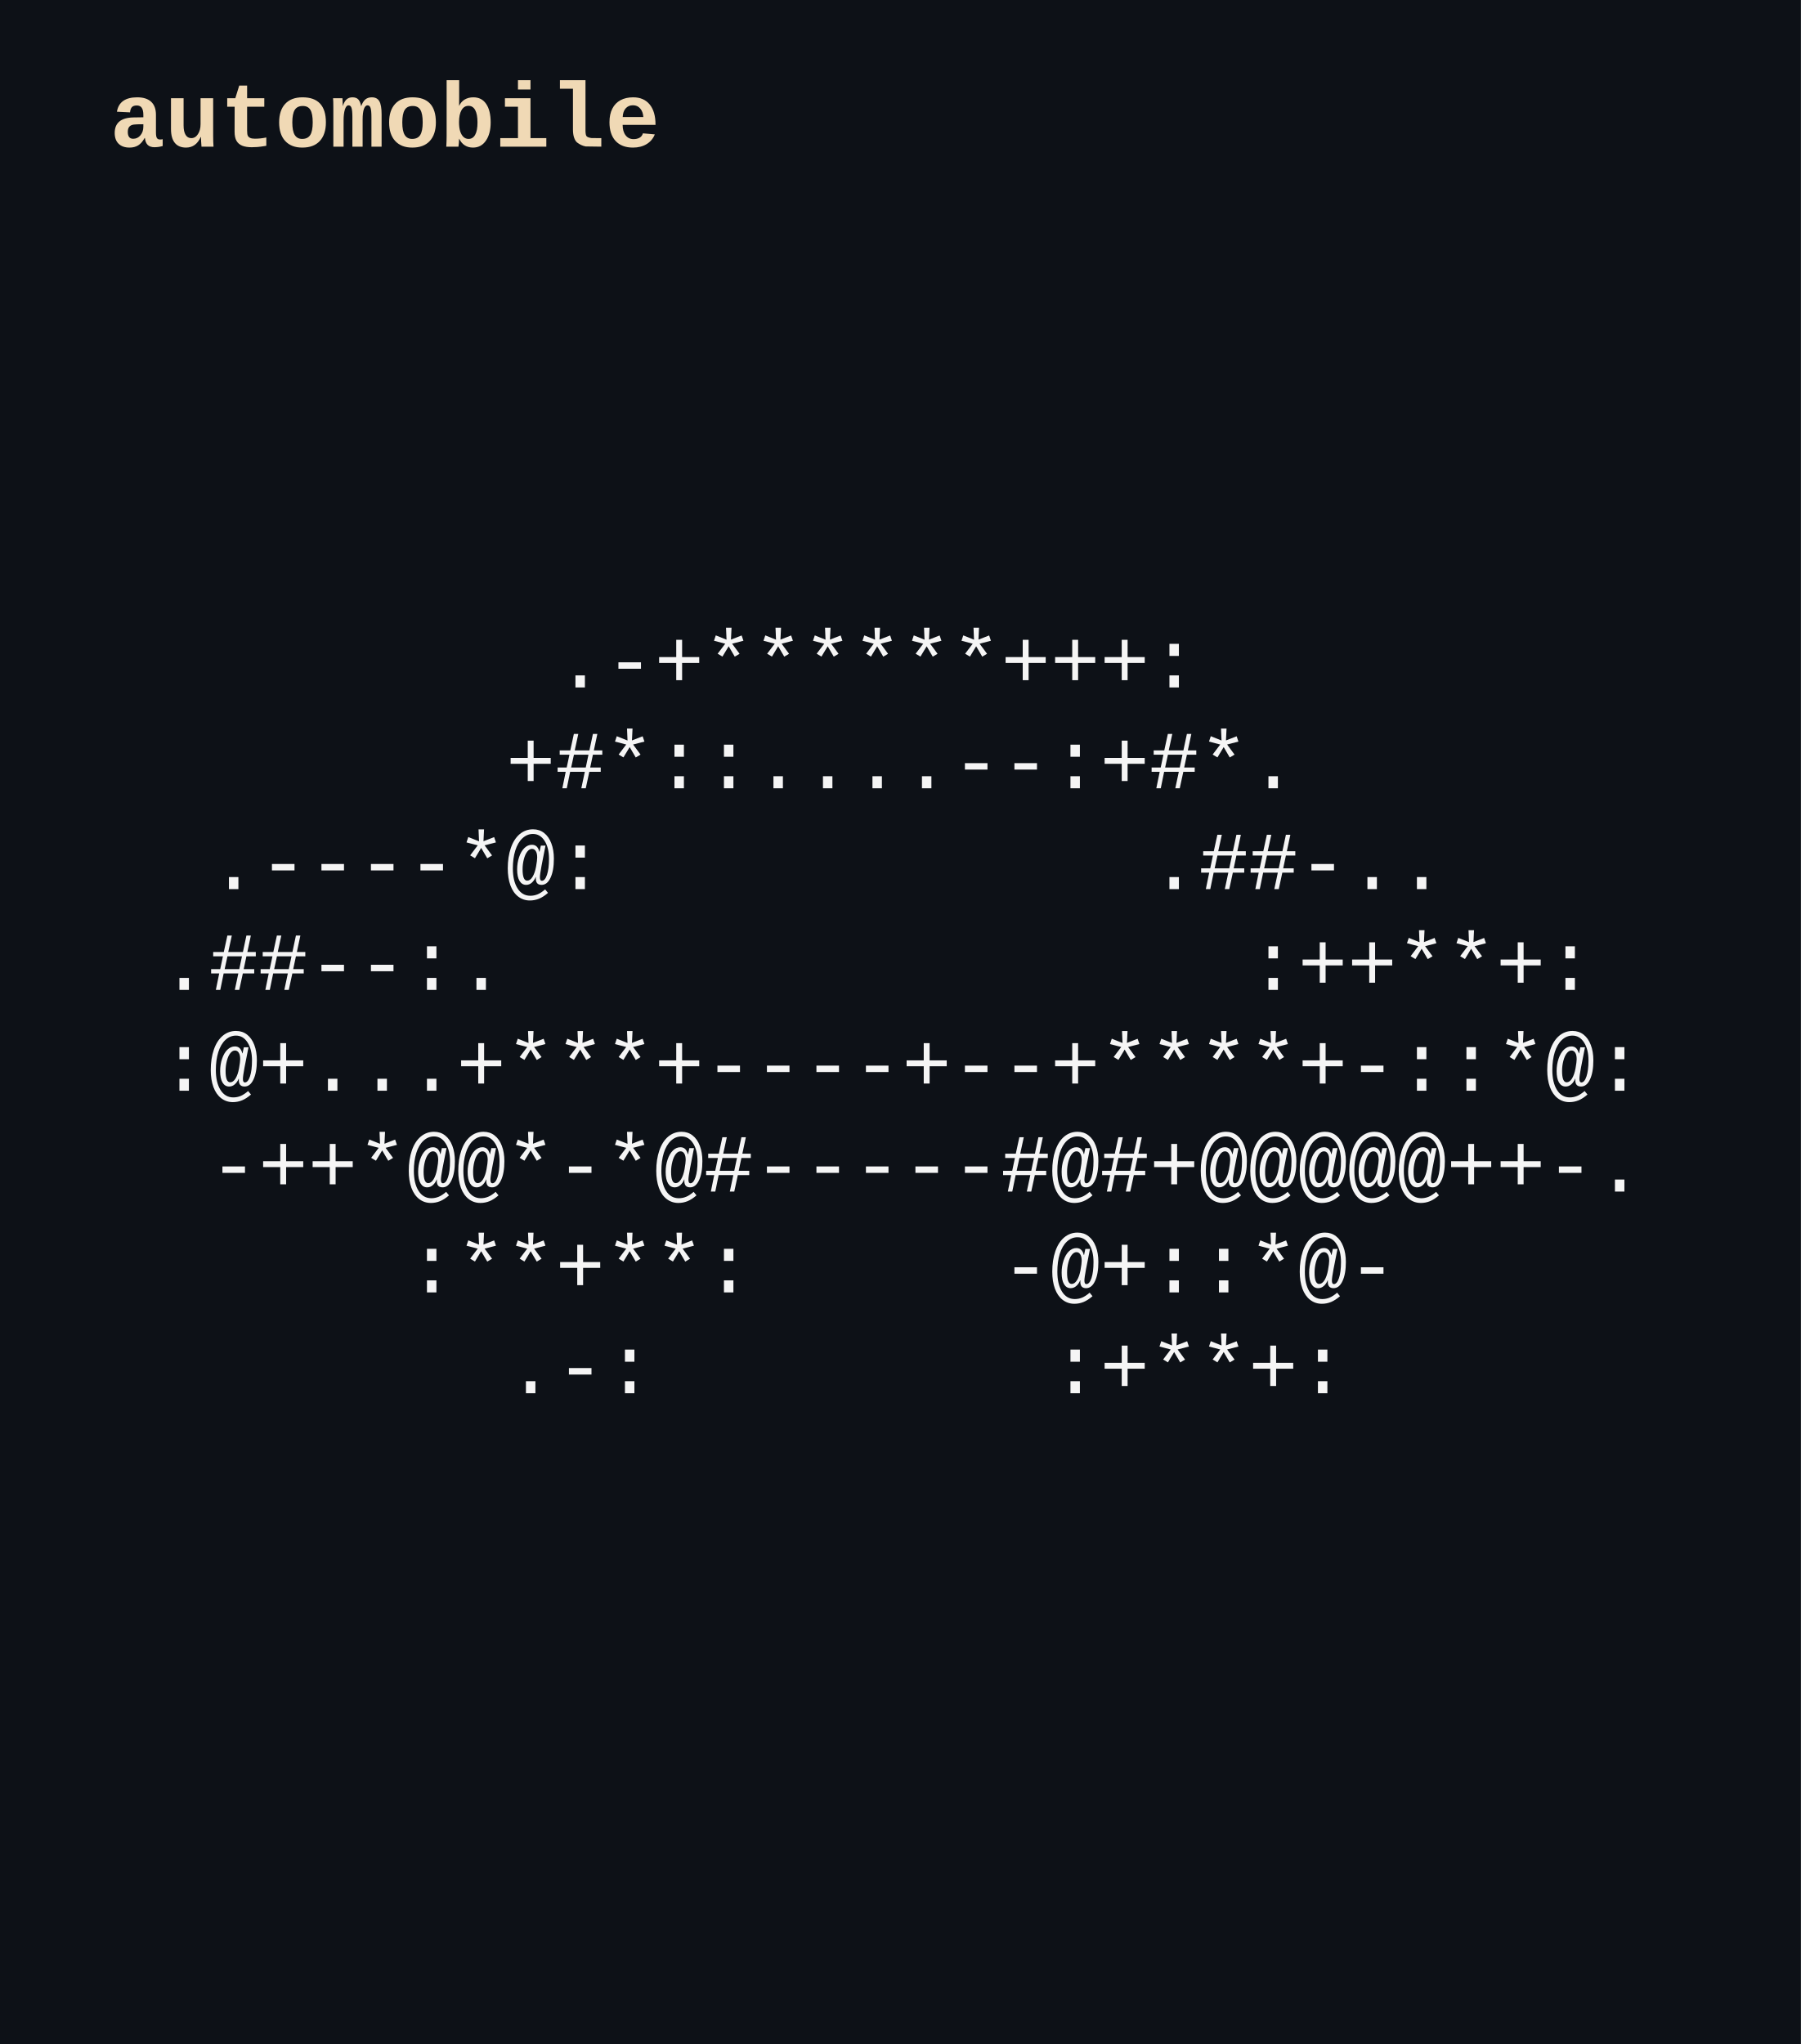
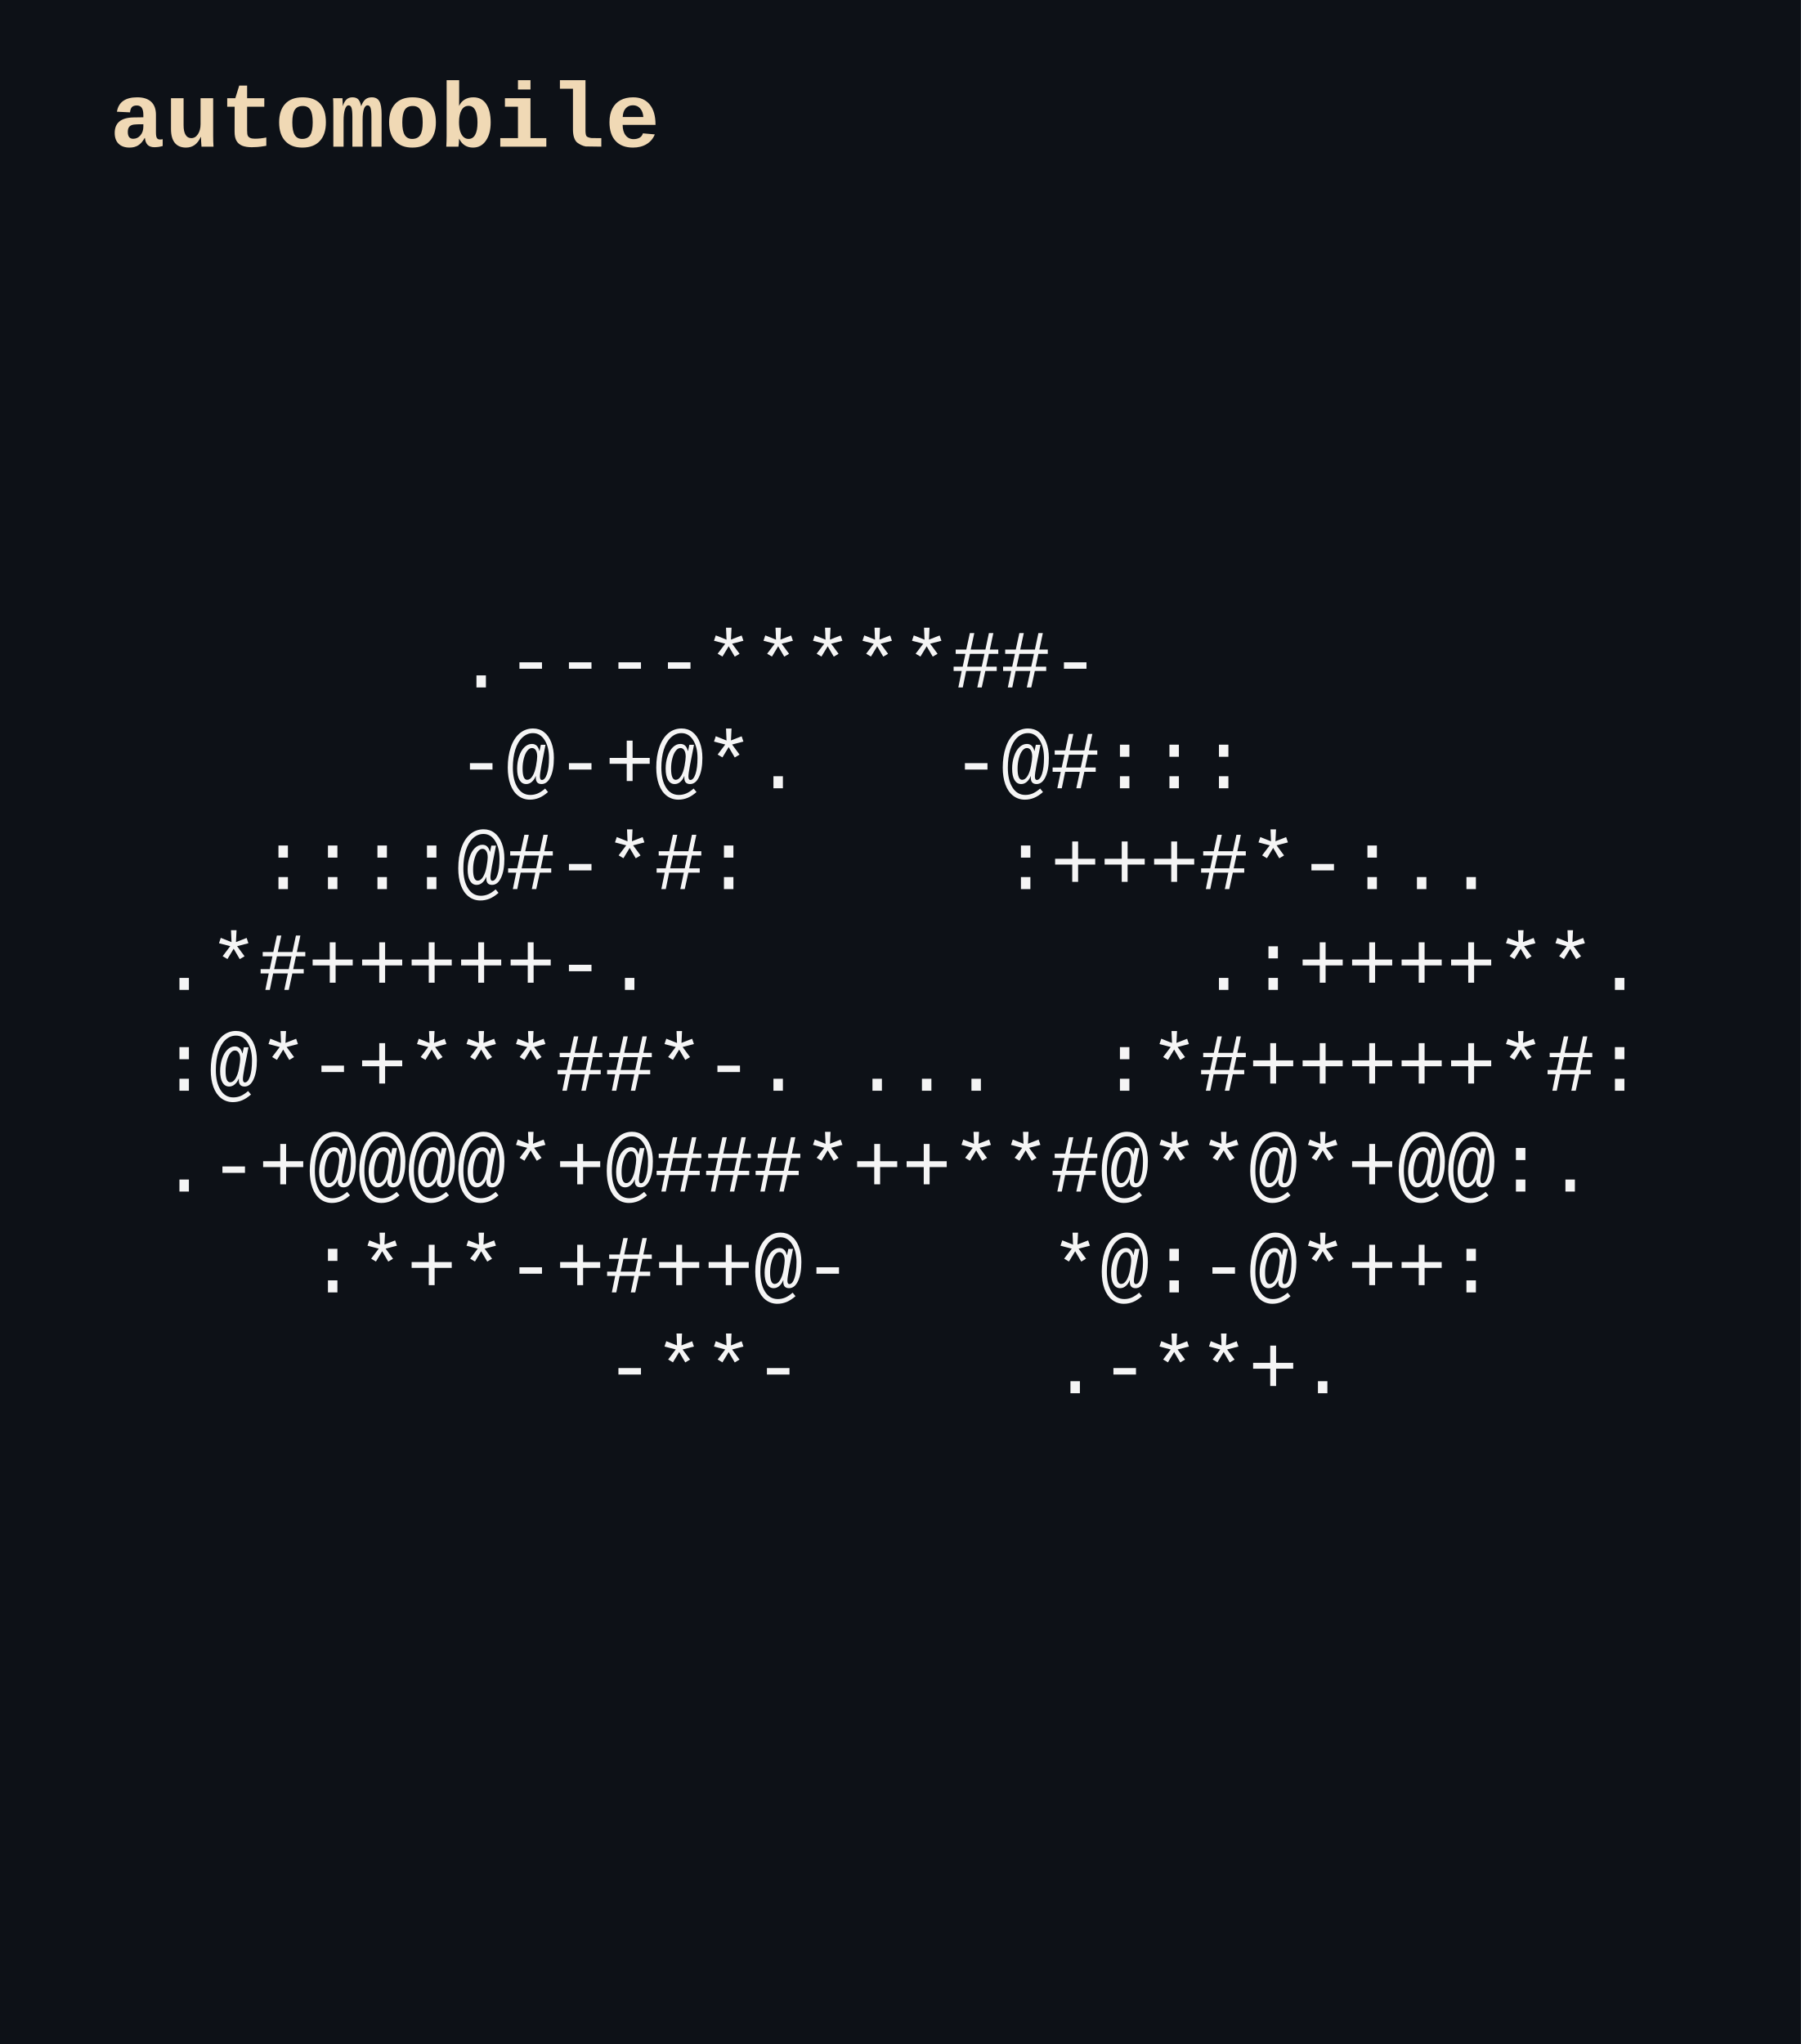
<svg xmlns="http://www.w3.org/2000/svg" width="393" height="446" viewBox="0 0 393 446" role="img" aria-label="automobile">
  <rect width="100%" height="100%" fill="#0d1117" />
  <text x="24" y="32" font-family="'SFMono-Regular', Menlo, Monaco, Consolas, 'Liberation Mono', monospace" font-size="20" font-weight="700" fill="#f0d9b5">automobile</text>
  <text x="24" y="62" xml:space="preserve" font-family="'SFMono-Regular', Menlo, Monaco, Consolas, 'Liberation Mono', monospace" font-size="18" fill="#f5f5f5">
    <tspan x="24" dy="0">                                </tspan>
    <tspan x="24" dy="22">                                </tspan>
    <tspan x="24" dy="22">                                </tspan>
    <tspan x="24" dy="22">                                </tspan>
-     <tspan x="24" dy="22">         .-+******+++:          </tspan>
-     <tspan x="24" dy="22">        +#*::....--:+#*.        </tspan>
-     <tspan x="24" dy="22">  .----*@:           .##-..     </tspan>
-     <tspan x="24" dy="22"> .##--:.               :++**+:  </tspan>
-     <tspan x="24" dy="22"> :@+...+***+----+--+****+-::*@: </tspan>
-     <tspan x="24" dy="22">  -++*@@*-*@#-----#@#+@@@@@++-. </tspan>
-     <tspan x="24" dy="22">      :**+**:     -@+::*@-      </tspan>
-     <tspan x="24" dy="22">        .-:        :+**+:       </tspan>
+     <tspan x="24" dy="22">       .----*****##-            </tspan>
+     <tspan x="24" dy="22">       -@-+@*.   -@#:::         </tspan>
+     <tspan x="24" dy="22">   ::::@#-*#:     :+++#*-:..    </tspan>
+     <tspan x="24" dy="22"> .*#+++++-.           .:++++**. </tspan>
+     <tspan x="24" dy="22"> :@*-+***##*-. ...  :*#+++++*#: </tspan>
+     <tspan x="24" dy="22"> .-+@@@@*+@###*++**#@**@*+@@:.  </tspan>
+     <tspan x="24" dy="22">    :*+*-+#++@-    *@:-@*++:    </tspan>
+     <tspan x="24" dy="22">          -**-     .-**+.       </tspan>
    <tspan x="24" dy="22">                                </tspan>
    <tspan x="24" dy="22">                                </tspan>
    <tspan x="24" dy="22">                                </tspan>
    <tspan x="24" dy="22">                                </tspan>
  </text>
</svg>
